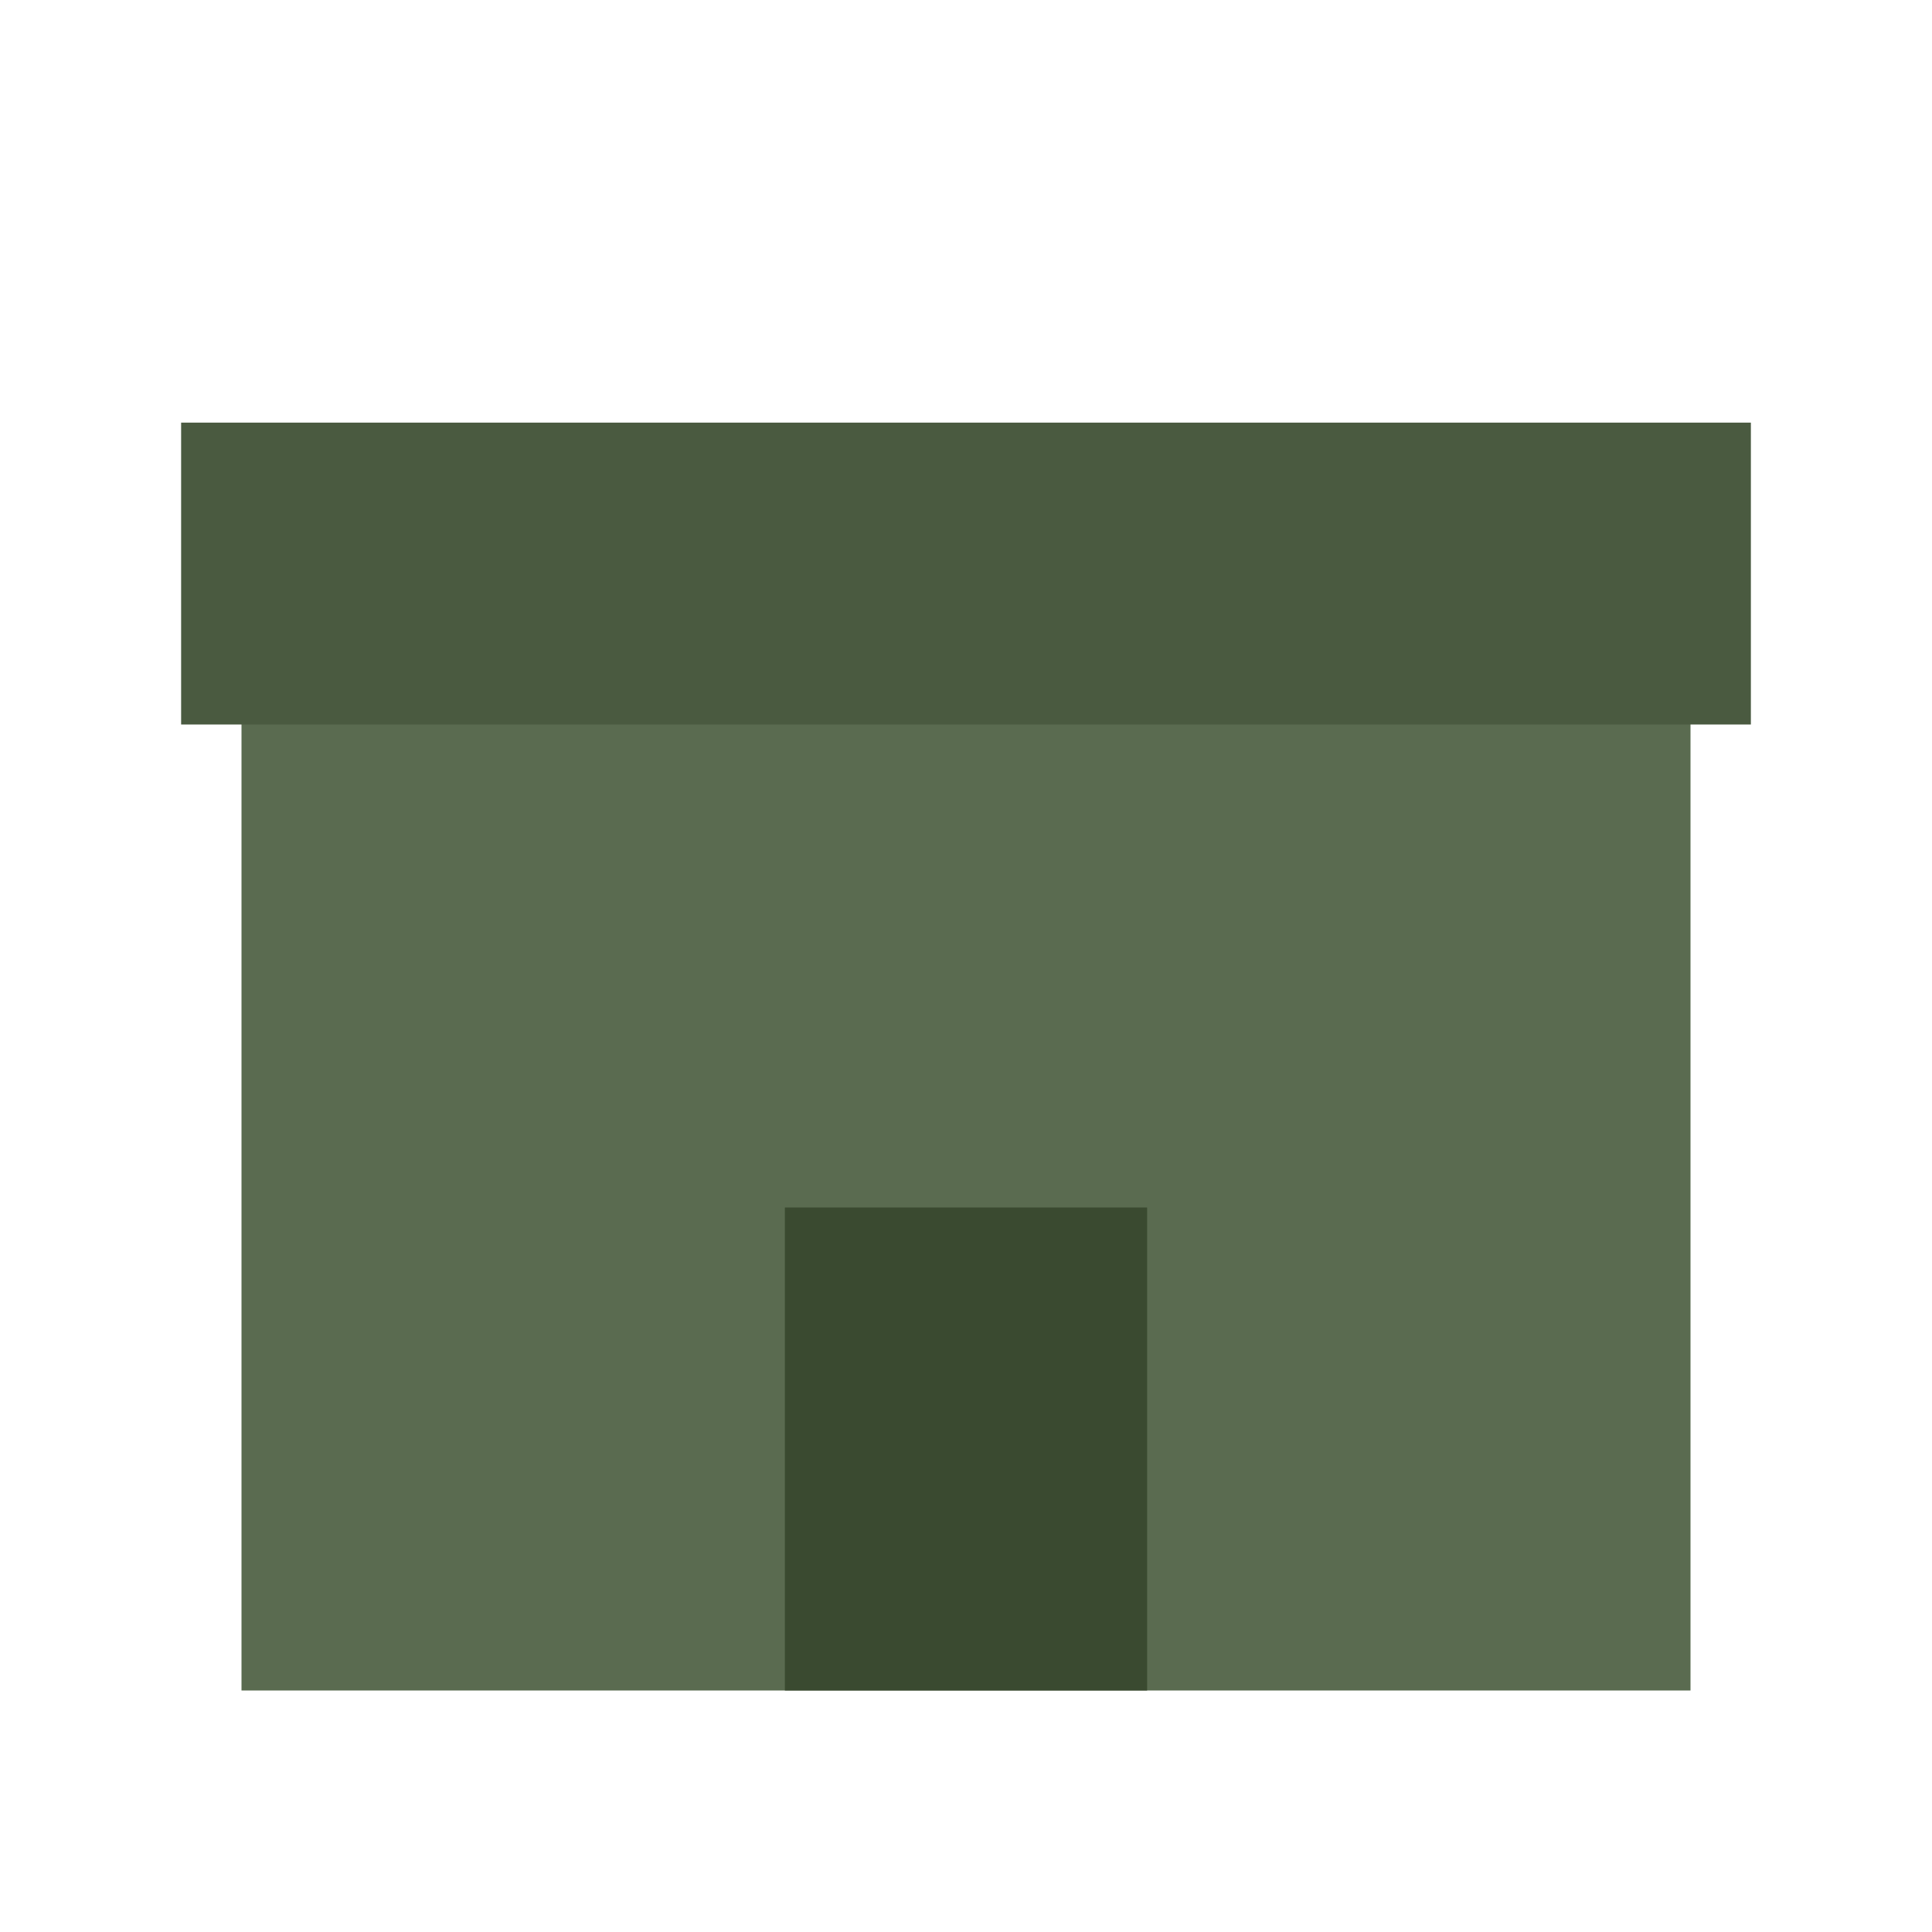
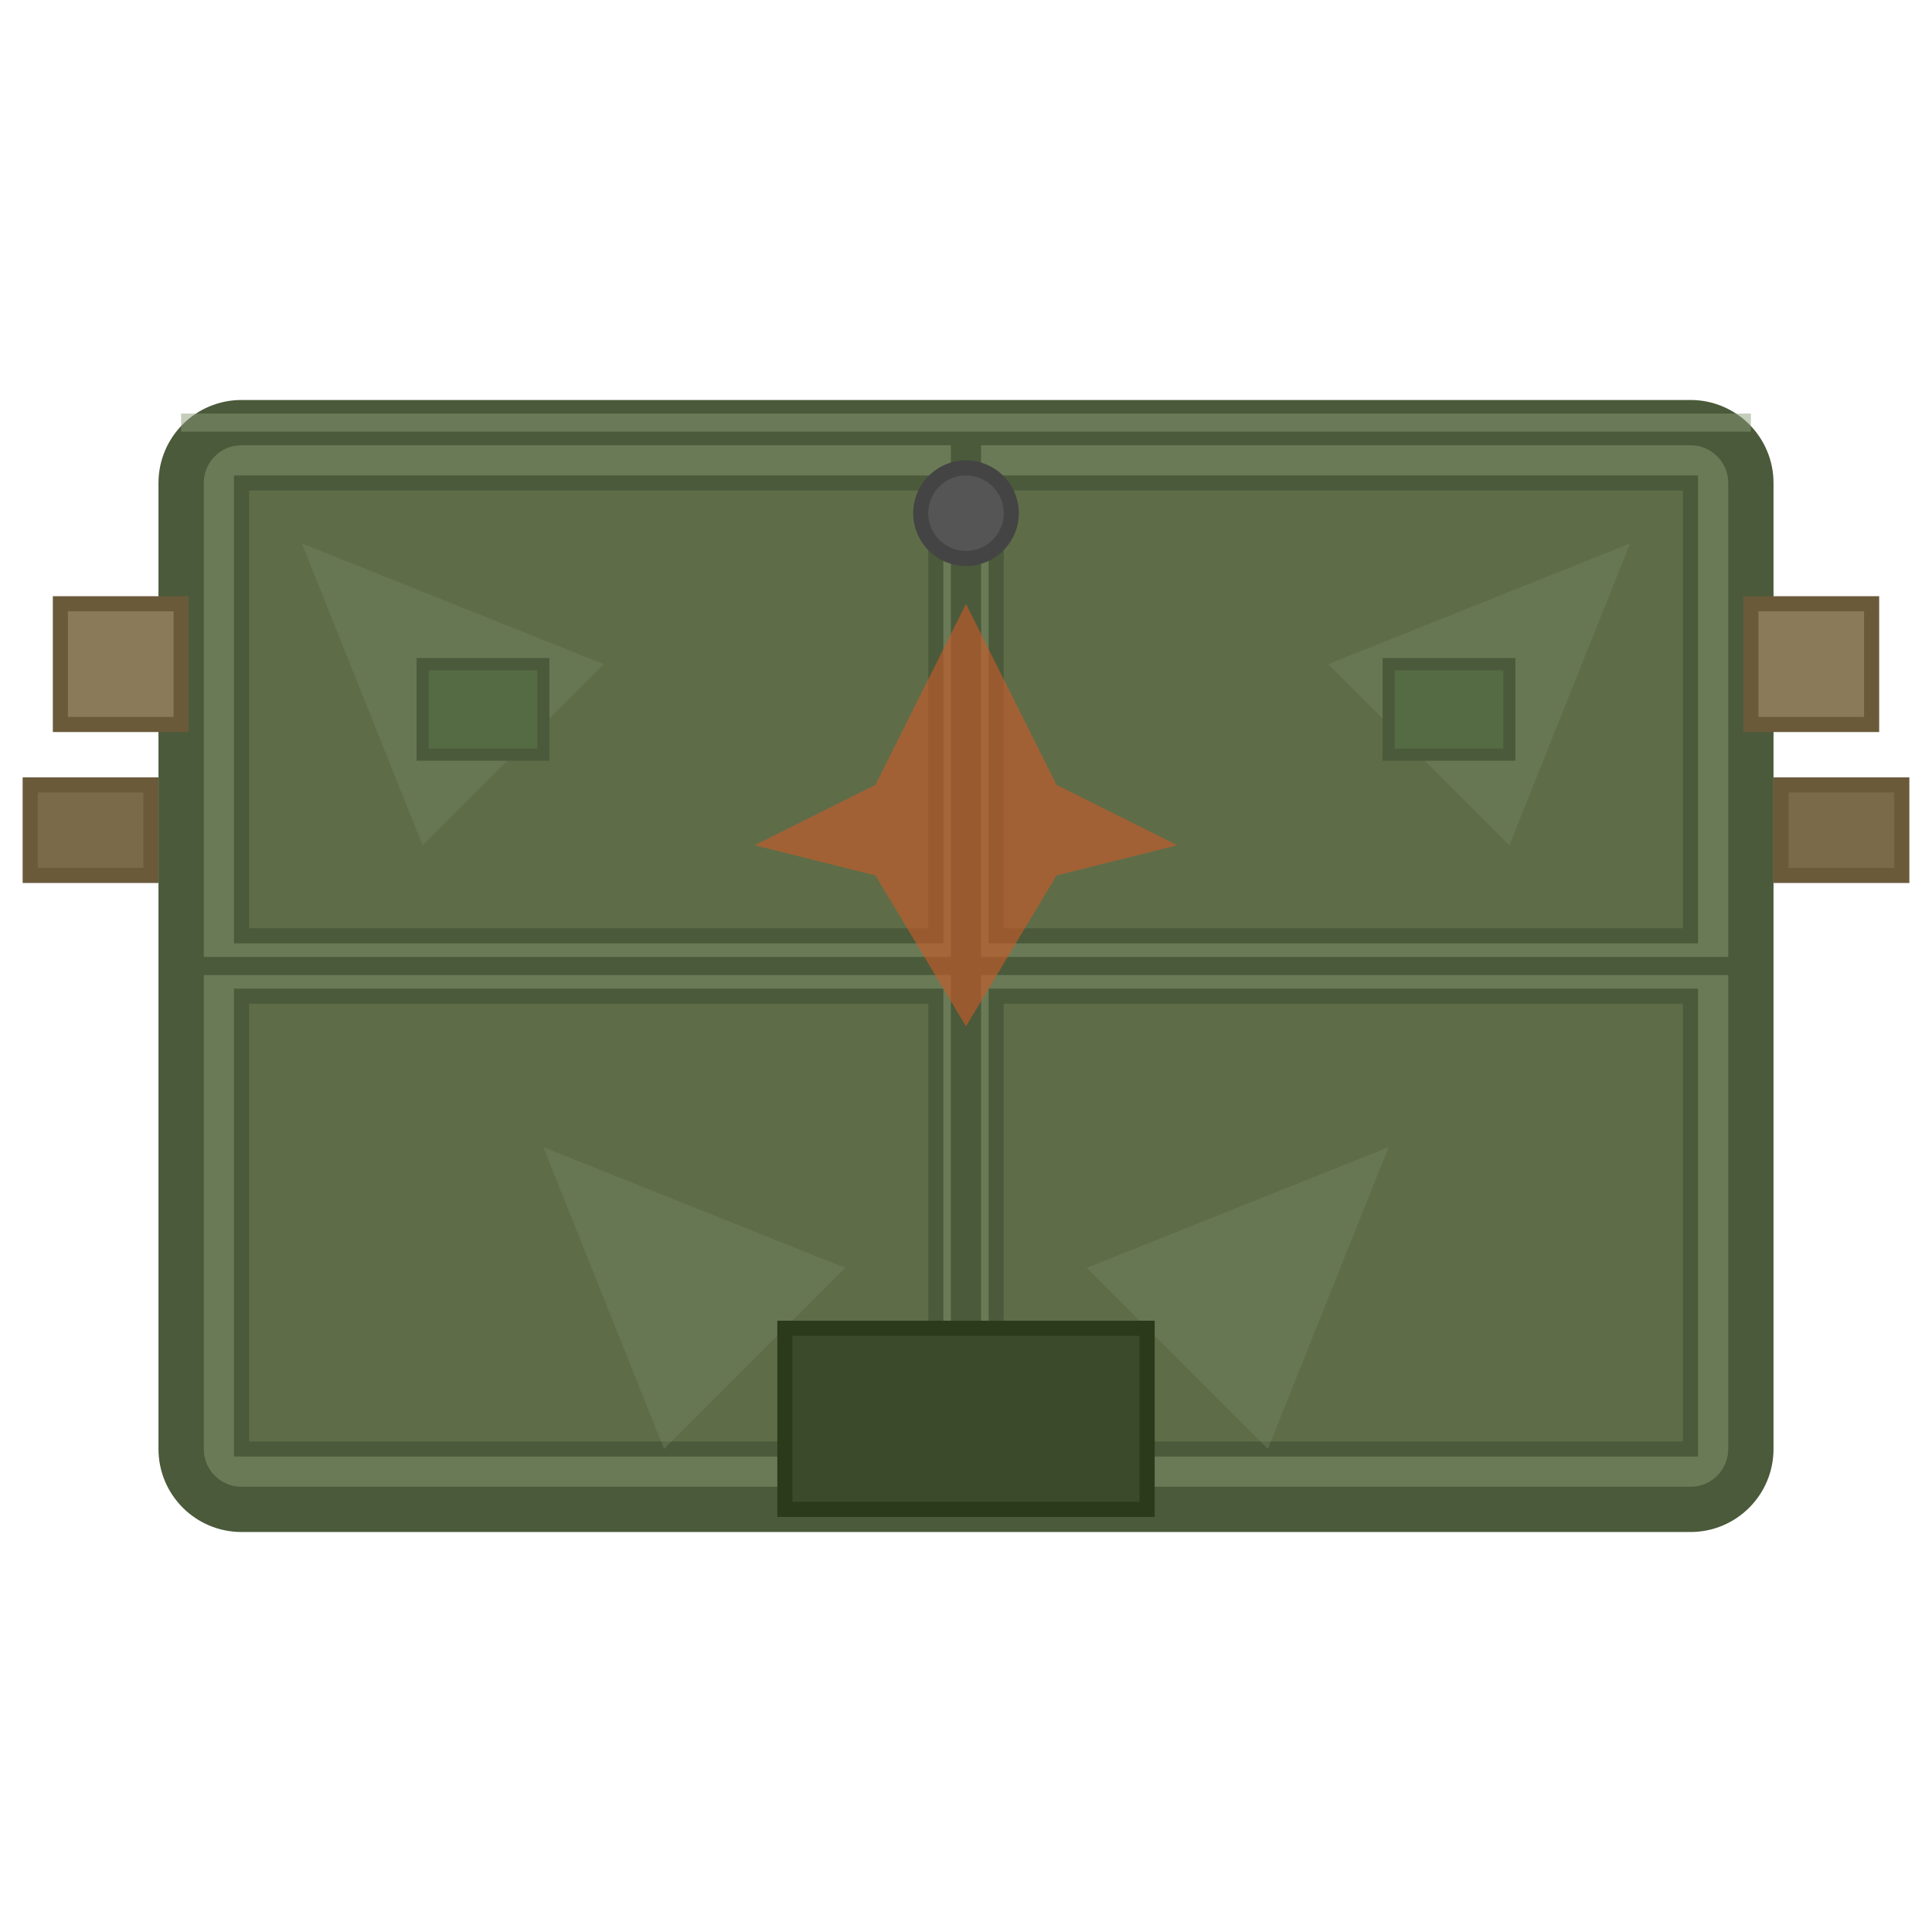
<svg xmlns="http://www.w3.org/2000/svg" viewBox="0 0 64 64">
-   <rect x="8" y="20" width="48" height="36" fill="#5a6b50" />
-   <rect x="6" y="14" width="52" height="10" fill="#4a5a40" />
-   <rect x="26" y="40" width="12" height="16" fill="#3a4a30" />
+   <rect x="6" y="14" width="52" height="36" rx="2" ry="2" fill="#6b7a56" stroke="#4a5a3a" stroke-width="1.5" />
+   <rect x="8" y="16" width="23" height="15" fill="#5e6d48" stroke="#4a5a3a" stroke-width="0.5" />
+   <rect x="33" y="16" width="23" height="15" fill="#5e6d48" stroke="#4a5a3a" stroke-width="0.5" />
+   <rect x="8" y="33" width="23" height="15" fill="#5e6d48" stroke="#4a5a3a" stroke-width="0.5" />
+   <rect x="33" y="33" width="23" height="15" fill="#5e6d48" stroke="#4a5a3a" stroke-width="0.5" />
+   <polygon points="10,18 20,22 14,28" fill="#7a8a66" opacity="0.35" />
+   <polygon points="54,18 44,22 50,28" fill="#7a8a66" opacity="0.35" />
+   <polygon points="18,38 28,42 22,48" fill="#7a8a66" opacity="0.35" />
+   <polygon points="46,38 36,42 42,48" fill="#7a8a66" opacity="0.35" />
+   <line x1="32" y1="14" x2="32" y2="50" stroke="#4a5a3a" stroke-width="1" />
+   <line x1="6" y1="32" x2="58" y2="32" stroke="#4a5a3a" stroke-width="0.6" />
+   <rect x="26" y="44" width="12" height="6" fill="#3a4a2a" stroke="#2a3a1a" stroke-width="0.5" />
+   <polygon points="32,20 35,26 39,28 35,29 32,34 29,29 25,28 29,26" fill="#c45a2a" opacity="0.65" />
+   <rect x="2" y="20" width="4" height="4" fill="#8a7a5a" stroke="#6a5a3a" stroke-width="0.5" />
+   <rect x="58" y="20" width="4" height="4" fill="#8a7a5a" stroke="#6a5a3a" stroke-width="0.5" />
+   <rect x="1" y="26" width="4" height="3" fill="#7a6a4a" stroke="#6a5a3a" stroke-width="0.5" />
+   <rect x="59" y="26" width="4" height="3" fill="#7a6a4a" stroke="#6a5a3a" stroke-width="0.5" />
+   <rect x="14" y="22" width="4" height="3" fill="#556b44" stroke="#4a5a3a" stroke-width="0.4" />
+   <rect x="46" y="22" width="4" height="3" fill="#556b44" stroke="#4a5a3a" stroke-width="0.4" />
+   <circle cx="32" cy="17" r="1.5" fill="#555555" stroke="#444444" stroke-width="0.5" />
+   <line x1="6" y1="14" x2="58" y2="14" stroke="#8a9a76" stroke-width="0.6" opacity="0.5" />
</svg>
